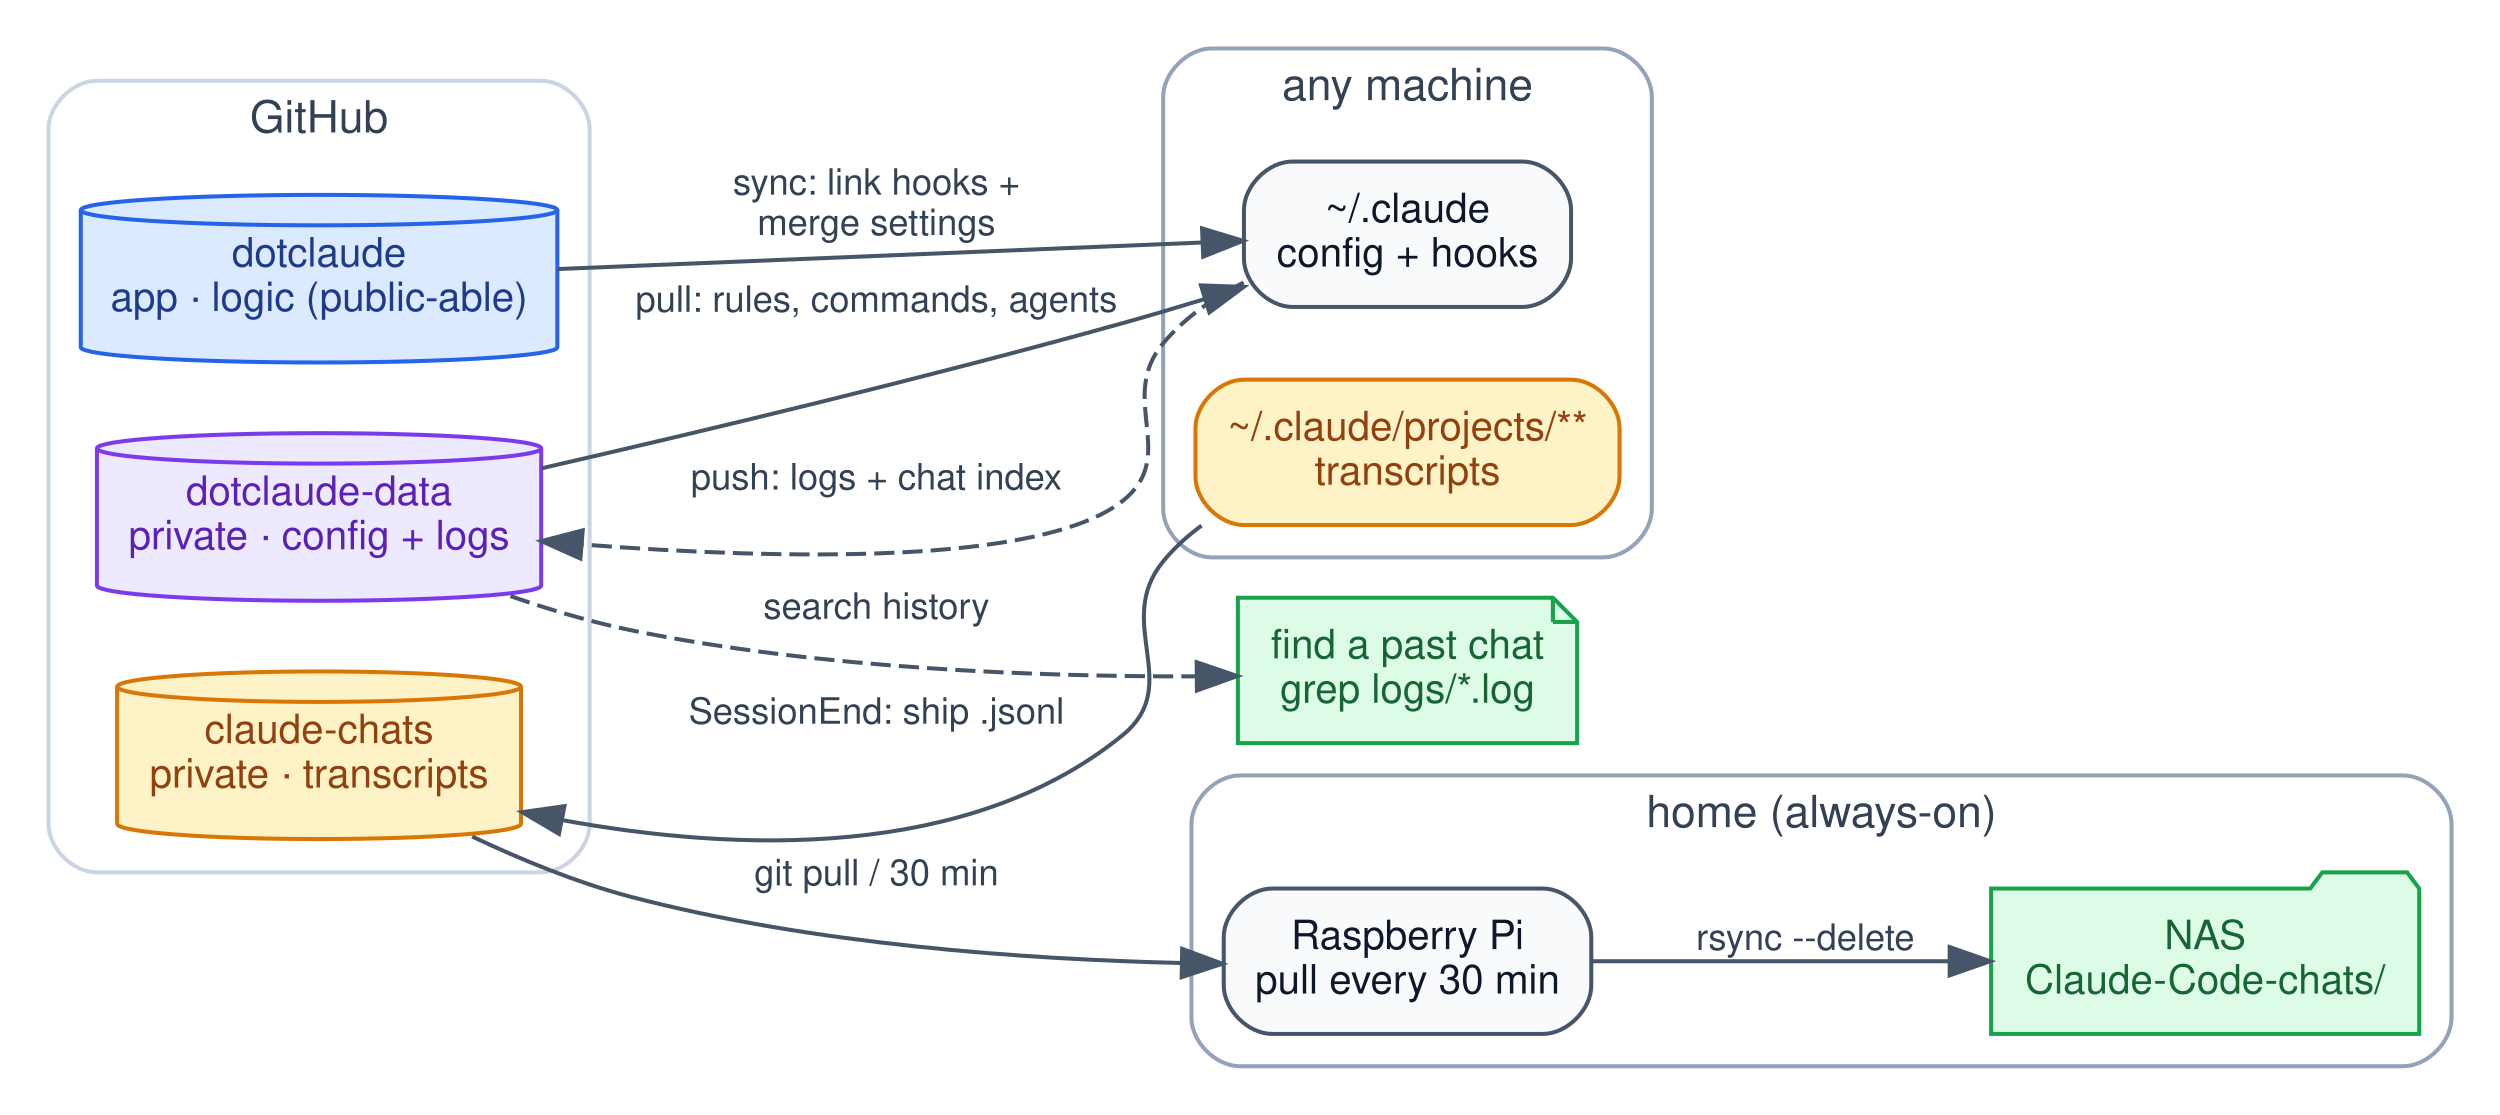
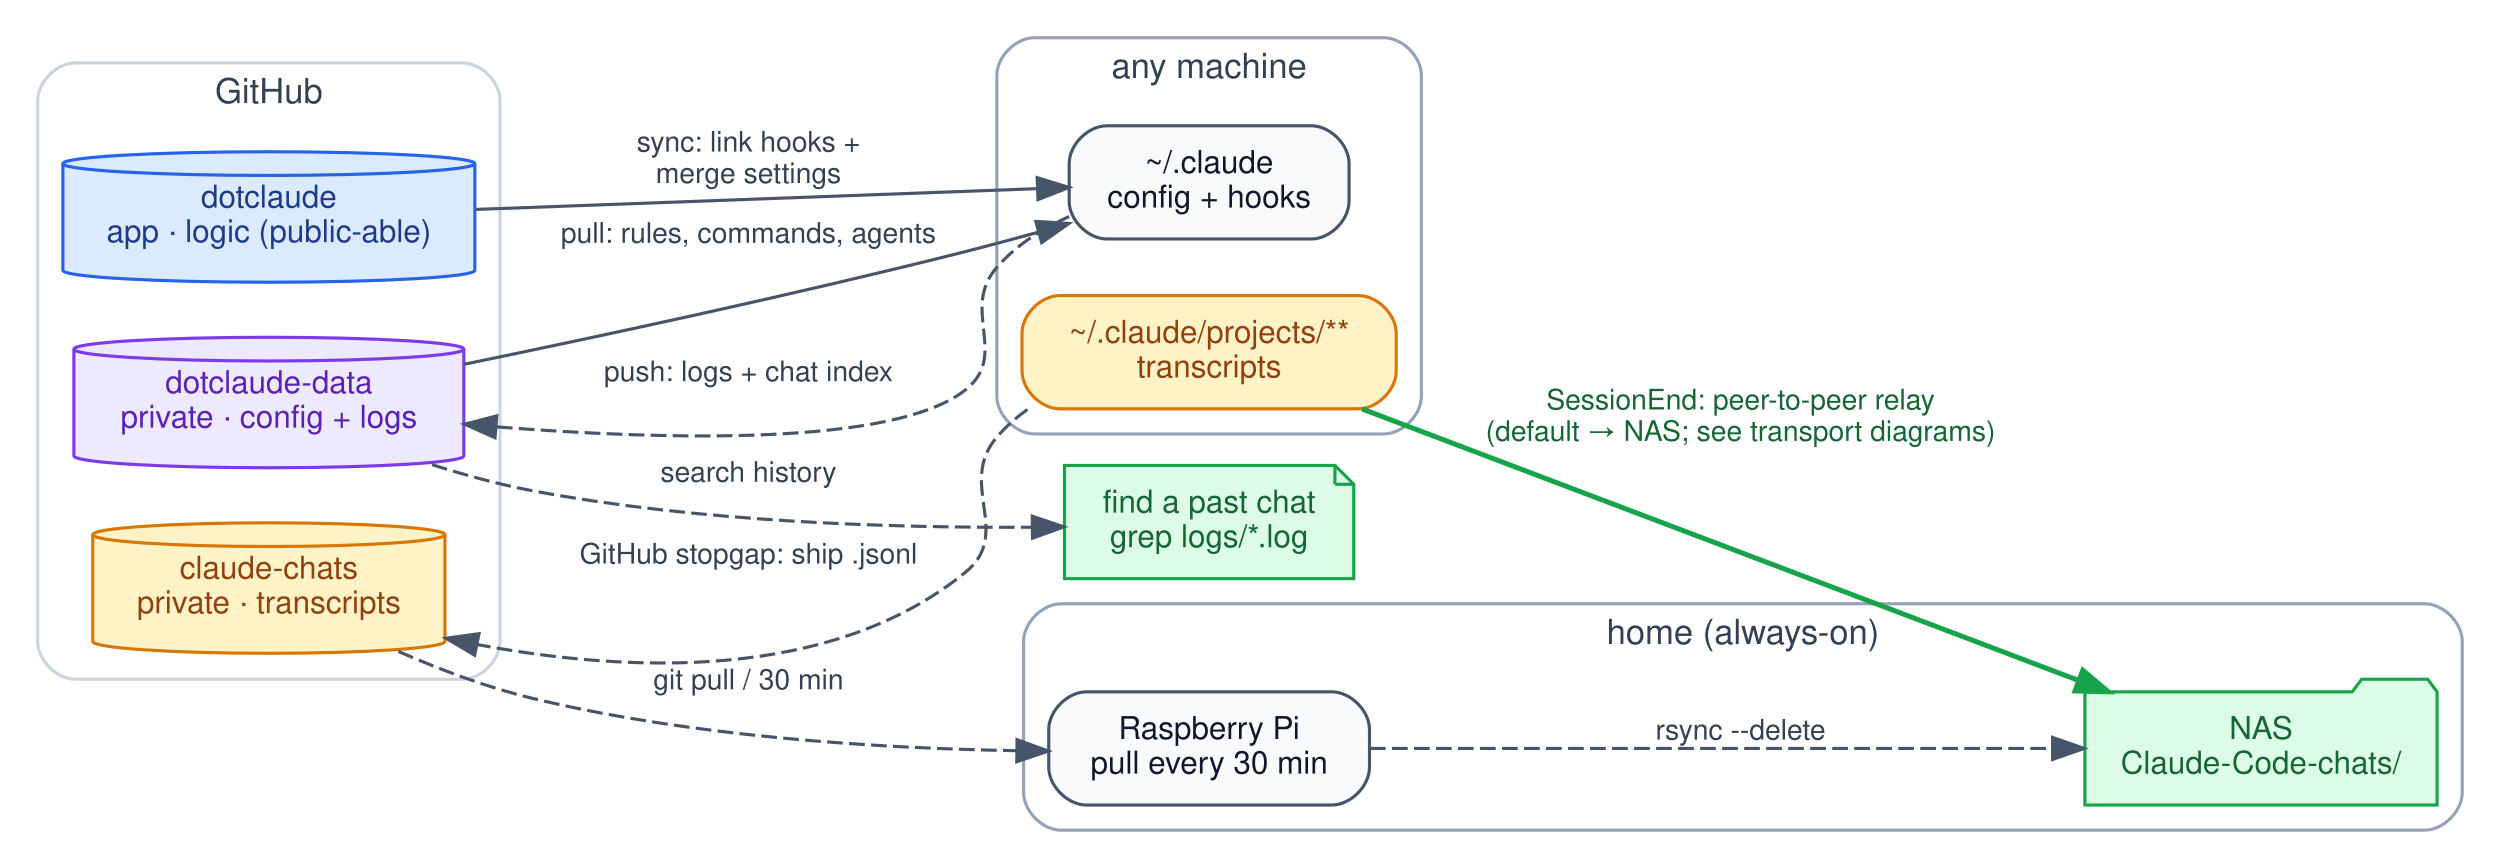
- <svg xmlns="http://www.w3.org/2000/svg" width="619pt" height="276pt" viewBox="0.00 0.00 619.00 276.00">
+ <svg xmlns="http://www.w3.org/2000/svg" width="795pt" height="276pt" viewBox="0.00 0.00 795.00 276.00">
  <g id="graph0" class="graph" transform="scale(1 1) rotate(0) translate(4 272)">
-     <polygon fill="white" stroke="transparent" points="-4,4 -4,-272 615,-272 615,4 -4,4" />
+     <polygon fill="white" stroke="transparent" points="-4,4 -4,-272 791,-272 791,4 -4,4" />
    <g id="clust1" class="cluster">
-       <path fill="white" stroke="#cbd5e1" d="M20,-56C20,-56 130,-56 130,-56 136,-56 142,-62 142,-68 142,-68 142,-240 142,-240 142,-246 136,-252 130,-252 130,-252 20,-252 20,-252 14,-252 8,-246 8,-240 8,-240 8,-68 8,-68 8,-62 14,-56 20,-56" />
-       <text text-anchor="middle" x="75" y="-239.2" font-family="Helvetica" font-size="11.00" fill="#334155">GitHub</text>
+       <path fill="white" stroke="#cbd5e1" d="M20,-56C20,-56 143,-56 143,-56 149,-56 155,-62 155,-68 155,-68 155,-240 155,-240 155,-246 149,-252 143,-252 143,-252 20,-252 20,-252 14,-252 8,-246 8,-240 8,-240 8,-68 8,-68 8,-62 14,-56 20,-56" />
+       <text text-anchor="middle" x="81.5" y="-239.2" font-family="Helvetica,sans-Serif" font-size="11.00" fill="#334155">GitHub</text>
    </g>
    <g id="clust2" class="cluster">
-       <path fill="white" stroke="#94a3b8" d="M296,-134C296,-134 393,-134 393,-134 399,-134 405,-140 405,-146 405,-146 405,-248 405,-248 405,-254 399,-260 393,-260 393,-260 296,-260 296,-260 290,-260 284,-254 284,-248 284,-248 284,-146 284,-146 284,-140 290,-134 296,-134" />
-       <text text-anchor="middle" x="344.5" y="-247.2" font-family="Helvetica" font-size="11.00" fill="#334155">any machine</text>
+       <path fill="white" stroke="#94a3b8" d="M325,-134C325,-134 436,-134 436,-134 442,-134 448,-140 448,-146 448,-146 448,-248 448,-248 448,-254 442,-260 436,-260 436,-260 325,-260 325,-260 319,-260 313,-254 313,-248 313,-248 313,-146 313,-146 313,-140 319,-134 325,-134" />
+       <text text-anchor="middle" x="380.5" y="-247.2" font-family="Helvetica,sans-Serif" font-size="11.00" fill="#334155">any machine</text>
    </g>
    <g id="clust3" class="cluster">
-       <path fill="white" stroke="#94a3b8" d="M303,-8C303,-8 591,-8 591,-8 597,-8 603,-14 603,-20 603,-20 603,-68 603,-68 603,-74 597,-80 591,-80 591,-80 303,-80 303,-80 297,-80 291,-74 291,-68 291,-68 291,-20 291,-20 291,-14 297,-8 303,-8" />
-       <text text-anchor="middle" x="447" y="-67.2" font-family="Helvetica" font-size="11.00" fill="#334155">home (always-on)</text>
+       <path fill="white" stroke="#94a3b8" d="M333.5,-8C333.5,-8 767,-8 767,-8 773,-8 779,-14 779,-20 779,-20 779,-68 779,-68 779,-74 773,-80 767,-80 767,-80 333.5,-80 333.5,-80 327.5,-80 321.5,-74 321.5,-68 321.5,-68 321.5,-20 321.5,-20 321.5,-14 327.5,-8 333.5,-8" />
+       <text text-anchor="middle" x="550.25" y="-67.2" font-family="Helvetica,sans-Serif" font-size="11.00" fill="#334155">home (always-on)</text>
    </g>
    <g id="node1" class="node">
-       <path fill="#dbeafe" stroke="#2563eb" d="M134,-219.98C134,-222.06 107.56,-223.75 75,-223.75 42.44,-223.75 16,-222.06 16,-219.98 16,-219.98 16,-186.02 16,-186.02 16,-183.94 42.44,-182.25 75,-182.25 107.56,-182.25 134,-183.94 134,-186.02 134,-186.02 134,-219.98 134,-219.98" />
-       <path fill="none" stroke="#2563eb" d="M134,-219.98C134,-217.9 107.56,-216.21 75,-216.21 42.44,-216.21 16,-217.9 16,-219.98" />
-       <text text-anchor="middle" x="75" y="-206" font-family="Helvetica" font-size="10.00" fill="#1e3a8a">dotclaude</text>
-       <text text-anchor="middle" x="75" y="-195" font-family="Helvetica" font-size="10.00" fill="#1e3a8a">app · logic (public-able)</text>
+       <path fill="#dbeafe" stroke="#2563eb" d="M147,-219.98C147,-222.06 117.64,-223.75 81.5,-223.75 45.36,-223.75 16,-222.06 16,-219.98 16,-219.98 16,-186.02 16,-186.02 16,-183.94 45.36,-182.25 81.5,-182.25 117.64,-182.25 147,-183.94 147,-186.02 147,-186.02 147,-219.98 147,-219.98" />
+       <path fill="none" stroke="#2563eb" d="M147,-219.98C147,-217.9 117.64,-216.21 81.5,-216.21 45.36,-216.21 16,-217.9 16,-219.98" />
+       <text text-anchor="middle" x="81.5" y="-206" font-family="Helvetica,sans-Serif" font-size="10.00" fill="#1e3a8a">dotclaude</text>
+       <text text-anchor="middle" x="81.5" y="-195" font-family="Helvetica,sans-Serif" font-size="10.00" fill="#1e3a8a">app · logic (public-able)</text>
    </g>
    <g id="node4" class="node">
-       <path fill="#f8fafc" stroke="#475569" d="M373,-232C373,-232 316,-232 316,-232 310,-232 304,-226 304,-220 304,-220 304,-208 304,-208 304,-202 310,-196 316,-196 316,-196 373,-196 373,-196 379,-196 385,-202 385,-208 385,-208 385,-220 385,-220 385,-226 379,-232 373,-232" />
-       <text text-anchor="middle" x="344.5" y="-217" font-family="Helvetica" font-size="10.00" fill="#0f172a">~/.claude</text>
-       <text text-anchor="middle" x="344.5" y="-206" font-family="Helvetica" font-size="10.00" fill="#0f172a">config + hooks</text>
+       <path fill="#f8fafc" stroke="#475569" d="M413,-232C413,-232 348,-232 348,-232 342,-232 336,-226 336,-220 336,-220 336,-208 336,-208 336,-202 342,-196 348,-196 348,-196 413,-196 413,-196 419,-196 425,-202 425,-208 425,-208 425,-220 425,-220 425,-226 419,-232 413,-232" />
+       <text text-anchor="middle" x="380.5" y="-217" font-family="Helvetica,sans-Serif" font-size="10.00" fill="#0f172a">~/.claude</text>
+       <text text-anchor="middle" x="380.5" y="-206" font-family="Helvetica,sans-Serif" font-size="10.00" fill="#0f172a">config + hooks</text>
    </g>
    <g id="edge1" class="edge">
-       <path fill="none" stroke="#475569" d="M134.04,-205.39C181.66,-207.34 248.36,-210.09 293.6,-211.95" />
-       <polygon fill="#475569" stroke="#475569" points="293.63,-215.45 303.76,-212.37 293.92,-208.46 293.63,-215.45" />
-       <text text-anchor="middle" x="213" y="-223.8" font-family="Helvetica" font-size="9.00" fill="#334155">sync: link hooks +</text>
-       <text text-anchor="middle" x="213" y="-213.8" font-family="Helvetica" font-size="9.00" fill="#334155">merge settings</text>
+       <path fill="none" stroke="#475569" d="M147.31,-205.4C200.69,-207.38 275.5,-210.15 325.63,-212" />
+       <polygon fill="#475569" stroke="#475569" points="325.82,-215.51 335.94,-212.39 326.08,-208.52 325.82,-215.51" />
+       <text text-anchor="middle" x="234" y="-223.8" font-family="Helvetica,sans-Serif" font-size="9.00" fill="#334155">sync: link hooks +</text>
+       <text text-anchor="middle" x="234" y="-213.8" font-family="Helvetica,sans-Serif" font-size="9.00" fill="#334155">merge settings</text>
    </g>
    <g id="node2" class="node">
-       <path fill="#ede9fe" stroke="#7c3aed" d="M130,-160.98C130,-163.06 105.35,-164.75 75,-164.75 44.65,-164.75 20,-163.06 20,-160.98 20,-160.98 20,-127.02 20,-127.02 20,-124.94 44.65,-123.25 75,-123.25 105.35,-123.25 130,-124.94 130,-127.02 130,-127.02 130,-160.98 130,-160.98" />
-       <path fill="none" stroke="#7c3aed" d="M130,-160.98C130,-158.9 105.35,-157.21 75,-157.21 44.65,-157.21 20,-158.9 20,-160.98" />
-       <text text-anchor="middle" x="75" y="-147" font-family="Helvetica" font-size="10.00" fill="#5b21b6">dotclaude-data</text>
-       <text text-anchor="middle" x="75" y="-136" font-family="Helvetica" font-size="10.00" fill="#5b21b6">private · config + logs</text>
+       <path fill="#ede9fe" stroke="#7c3aed" d="M143.5,-160.98C143.5,-163.06 115.71,-164.75 81.5,-164.75 47.29,-164.75 19.5,-163.06 19.5,-160.98 19.5,-160.98 19.5,-127.02 19.5,-127.02 19.5,-124.94 47.29,-123.25 81.5,-123.25 115.71,-123.25 143.5,-124.94 143.5,-127.02 143.5,-127.02 143.5,-160.98 143.5,-160.98" />
+       <path fill="none" stroke="#7c3aed" d="M143.5,-160.98C143.5,-158.9 115.71,-157.21 81.5,-157.21 47.29,-157.21 19.5,-158.9 19.5,-160.98" />
+       <text text-anchor="middle" x="81.5" y="-147" font-family="Helvetica,sans-Serif" font-size="10.00" fill="#5b21b6">dotclaude-data</text>
+       <text text-anchor="middle" x="81.5" y="-136" font-family="Helvetica,sans-Serif" font-size="10.00" fill="#5b21b6">private · config + logs</text>
    </g>
    <g id="edge2" class="edge">
-       <path fill="none" stroke="#475569" d="M130.04,-156.04C169.99,-165.2 225.62,-178.5 274,-192 280.55,-193.83 287.42,-195.86 294.17,-197.93" />
-       <polygon fill="#475569" stroke="#475569" points="293.36,-201.34 303.95,-200.96 295.44,-194.65 293.36,-201.34" />
-       <text text-anchor="middle" x="213" y="-194.8" font-family="Helvetica" font-size="9.00" fill="#334155">pull: rules, commands, agents</text>
+       <path fill="none" stroke="#475569" d="M143.59,-156.17C187.99,-165.3 249.44,-178.48 303,-192 310.54,-193.9 318.46,-196.03 326.22,-198.19" />
+       <polygon fill="#475569" stroke="#475569" points="325.37,-201.59 335.94,-200.94 327.27,-194.85 325.37,-201.59" />
+       <text text-anchor="middle" x="234" y="-194.8" font-family="Helvetica,sans-Serif" font-size="9.00" fill="#334155">pull: rules, commands, agents</text>
    </g>
    <g id="node8" class="node">
-       <polygon fill="#dcfce7" stroke="#16a34a" points="380.5,-124 302.5,-124 302.5,-88 386.5,-88 386.5,-118 380.5,-124" />
-       <polyline fill="none" stroke="#16a34a" points="380.5,-124 380.5,-118 " />
-       <polyline fill="none" stroke="#16a34a" points="386.5,-118 380.5,-118 " />
-       <text text-anchor="middle" x="344.5" y="-109" font-family="Helvetica" font-size="10.00" fill="#166534">find a past chat</text>
-       <text text-anchor="middle" x="344.5" y="-98" font-family="Helvetica" font-size="10.00" fill="#166534">grep logs/*.log</text>
+       <polygon fill="#dcfce7" stroke="#16a34a" points="420.5,-124 334.5,-124 334.5,-88 426.5,-88 426.5,-118 420.5,-124" />
+       <polyline fill="none" stroke="#16a34a" points="420.5,-124 420.5,-118 " />
+       <polyline fill="none" stroke="#16a34a" points="426.5,-118 420.5,-118 " />
+       <text text-anchor="middle" x="380.5" y="-109" font-family="Helvetica,sans-Serif" font-size="10.00" fill="#166534">find a past chat</text>
+       <text text-anchor="middle" x="380.5" y="-98" font-family="Helvetica,sans-Serif" font-size="10.00" fill="#166534">grep logs/*.log</text>
+     </g>
+     <g id="edge8" class="edge">
+       <path fill="none" stroke="#475569" stroke-dasharray="5,2" d="M133.39,-124.25C143.71,-120.95 154.6,-117.97 165,-116 218.41,-105.9 280.57,-104.06 324.18,-104.35" />
+       <polygon fill="#475569" stroke="#475569" points="324.26,-107.85 334.29,-104.46 324.33,-100.85 324.26,-107.85" />
+       <text text-anchor="middle" x="234" y="-118.8" font-family="Helvetica,sans-Serif" font-size="9.00" fill="#334155">search history</text>
+     </g>
+     <g id="node3" class="node">
+       <path fill="#fef3c7" stroke="#d97706" d="M137.5,-101.98C137.5,-104.06 112.4,-105.75 81.5,-105.75 50.6,-105.75 25.5,-104.06 25.5,-101.98 25.5,-101.98 25.5,-68.02 25.5,-68.02 25.5,-65.94 50.6,-64.25 81.5,-64.25 112.4,-64.25 137.5,-65.94 137.5,-68.02 137.5,-68.02 137.5,-101.98 137.5,-101.98" />
+       <path fill="none" stroke="#d97706" d="M137.5,-101.98C137.5,-99.9 112.4,-98.21 81.5,-98.21 50.6,-98.21 25.5,-99.9 25.5,-101.98" />
+       <text text-anchor="middle" x="81.5" y="-88" font-family="Helvetica,sans-Serif" font-size="10.00" fill="#92400e">claude-chats</text>
+       <text text-anchor="middle" x="81.5" y="-77" font-family="Helvetica,sans-Serif" font-size="10.00" fill="#92400e">private · transcripts</text>
+     </g>
+     <g id="node6" class="node">
+       <path fill="#f8fafc" stroke="#475569" d="M419.5,-52C419.5,-52 341.5,-52 341.5,-52 335.5,-52 329.5,-46 329.5,-40 329.5,-40 329.5,-28 329.5,-28 329.5,-22 335.5,-16 341.5,-16 341.5,-16 419.5,-16 419.5,-16 425.5,-16 431.5,-22 431.5,-28 431.5,-28 431.5,-40 431.5,-40 431.5,-46 425.5,-52 419.5,-52" />
+       <text text-anchor="middle" x="380.5" y="-37" font-family="Helvetica,sans-Serif" font-size="10.00" fill="#0f172a">Raspberry Pi</text>
+       <text text-anchor="middle" x="380.5" y="-26" font-family="Helvetica,sans-Serif" font-size="10.00" fill="#0f172a">pull every 30 min</text>
+     </g>
+     <g id="edge6" class="edge">
+       <path fill="none" stroke="#475569" stroke-dasharray="5,2" d="M122.72,-64.83C135.89,-59.08 150.79,-53.45 165,-50 216.07,-37.62 275.81,-34.02 319.25,-33.28" />
+       <polygon fill="#475569" stroke="#475569" points="319.42,-36.78 329.37,-33.16 319.33,-29.78 319.42,-36.78" />
+       <text text-anchor="middle" x="234" y="-52.8" font-family="Helvetica,sans-Serif" font-size="9.00" fill="#334155">git pull / 30 min</text>
+     </g>
+     <g id="edge3" class="edge">
+       <path fill="none" stroke="#475569" stroke-dasharray="5,2" d="M336,-203.15C327.4,-199.27 319.15,-194.04 313,-187 301.23,-173.52 317.04,-159.1 303,-148 280.59,-130.28 209.4,-131.86 153.9,-136.26" />
+       <polygon fill="#475569" stroke="#475569" points="153.41,-132.79 143.73,-137.11 153.99,-139.76 153.41,-132.79" />
+       <text text-anchor="middle" x="234" y="-150.8" font-family="Helvetica,sans-Serif" font-size="9.00" fill="#334155">push: logs + chat index</text>
+     </g>
+     <g id="node5" class="node">
+       <path fill="#fef3c7" stroke="#d97706" d="M428,-178C428,-178 333,-178 333,-178 327,-178 321,-172 321,-166 321,-166 321,-154 321,-154 321,-148 327,-142 333,-142 333,-142 428,-142 428,-142 434,-142 440,-148 440,-154 440,-154 440,-166 440,-166 440,-172 434,-178 428,-178" />
+       <text text-anchor="middle" x="380.5" y="-163" font-family="Helvetica,sans-Serif" font-size="10.00" fill="#92400e">~/.claude/projects/**</text>
+       <text text-anchor="middle" x="380.5" y="-152" font-family="Helvetica,sans-Serif" font-size="10.00" fill="#92400e">transcripts</text>
+     </g>
+     <g id="edge5" class="edge">
+       <path fill="none" stroke="#475569" stroke-dasharray="5,2" d="M322.72,-141.79C319.13,-139.23 315.83,-136.32 313,-133 300.26,-118.08 318.23,-102.38 303,-90 260.28,-55.28 196,-57.98 147.84,-67.02" />
+       <polygon fill="#475569" stroke="#475569" points="146.94,-63.63 137.83,-69.04 148.32,-70.49 146.94,-63.63" />
+       <text text-anchor="middle" x="234" y="-92.8" font-family="Helvetica,sans-Serif" font-size="9.00" fill="#334155">GitHub stopgap: ship .jsonl</text>
+     </g>
+     <g id="node7" class="node">
+       <polygon fill="#dcfce7" stroke="#16a34a" points="771,-52 768,-56 747,-56 744,-52 659,-52 659,-16 771,-16 771,-52" />
+       <text text-anchor="middle" x="715" y="-37" font-family="Helvetica,sans-Serif" font-size="10.00" fill="#166534">NAS</text>
+       <text text-anchor="middle" x="715" y="-26" font-family="Helvetica,sans-Serif" font-size="10.00" fill="#166534">Claude-Code-chats/</text>
+     </g>
+     <g id="edge4" class="edge">
+       <path fill="none" stroke="#16a34a" stroke-width="1.6" d="M429.14,-141.95C489.26,-119.16 592.57,-80.02 656.87,-55.65" />
+       <polygon fill="#16a34a" stroke="#16a34a" stroke-width="1.6" points="658.34,-58.84 666.45,-52.02 655.86,-52.29 658.34,-58.84" />
+       <text text-anchor="middle" x="549.5" y="-141.8" font-family="Helvetica,sans-Serif" font-size="9.00" fill="#166534">SessionEnd: peer-to-peer relay</text>
+       <text text-anchor="middle" x="549.5" y="-131.8" font-family="Helvetica,sans-Serif" font-size="9.00" fill="#166534">(default → NAS; see transport diagrams)</text>
    </g>
    <g id="edge7" class="edge">
-       <path fill="none" stroke="#475569" stroke-dasharray="5,2" d="M122.38,-124.41C132.02,-121.06 142.22,-118.01 152,-116 198.85,-106.38 253.42,-104.41 292.3,-104.53" />
-       <polygon fill="#475569" stroke="#475569" points="292.3,-108.03 302.33,-104.61 292.36,-101.03 292.3,-108.03" />
-       <text text-anchor="middle" x="213" y="-118.8" font-family="Helvetica" font-size="9.00" fill="#334155">search history</text>
-     </g>
-     <g id="node3" class="node">
-       <path fill="#fef3c7" stroke="#d97706" d="M125,-101.98C125,-104.06 102.59,-105.75 75,-105.75 47.41,-105.75 25,-104.06 25,-101.98 25,-101.98 25,-68.02 25,-68.02 25,-65.94 47.41,-64.25 75,-64.25 102.59,-64.25 125,-65.94 125,-68.02 125,-68.02 125,-101.98 125,-101.98" />
-       <path fill="none" stroke="#d97706" d="M125,-101.98C125,-99.9 102.59,-98.21 75,-98.21 47.41,-98.21 25,-99.9 25,-101.98" />
-       <text text-anchor="middle" x="75" y="-88" font-family="Helvetica" font-size="10.00" fill="#92400e">claude-chats</text>
-       <text text-anchor="middle" x="75" y="-77" font-family="Helvetica" font-size="10.00" fill="#92400e">private · transcripts</text>
-     </g>
-     <g id="node6" class="node">
-       <path fill="#f8fafc" stroke="#475569" d="M378,-52C378,-52 311,-52 311,-52 305,-52 299,-46 299,-40 299,-40 299,-28 299,-28 299,-22 305,-16 311,-16 311,-16 378,-16 378,-16 384,-16 390,-22 390,-28 390,-28 390,-40 390,-40 390,-46 384,-52 378,-52" />
-       <text text-anchor="middle" x="344.5" y="-37" font-family="Helvetica" font-size="10.00" fill="#0f172a">Raspberry Pi</text>
-       <text text-anchor="middle" x="344.5" y="-26" font-family="Helvetica" font-size="10.00" fill="#0f172a">pull every 30 min</text>
-     </g>
-     <g id="edge5" class="edge">
-       <path fill="none" stroke="#475569" d="M112.92,-64.87C125.04,-59.12 138.8,-53.48 152,-50 197.02,-38.15 249.85,-34.46 288.61,-33.56" />
-       <polygon fill="#475569" stroke="#475569" points="288.71,-37.06 298.64,-33.38 288.58,-30.06 288.71,-37.06" />
-       <text text-anchor="middle" x="213" y="-52.8" font-family="Helvetica" font-size="9.00" fill="#334155">git pull / 30 min</text>
-     </g>
-     <g id="edge3" class="edge">
-       <path fill="none" stroke="#475569" stroke-dasharray="5,2" d="M303.91,-202.06C296.45,-198.27 289.32,-193.34 284,-187 272.5,-173.29 288.03,-159.11 274,-148 253.89,-132.07 189.95,-133.35 140.11,-137.19" />
-       <polygon fill="#475569" stroke="#475569" points="139.71,-133.71 130.03,-138.02 140.28,-140.69 139.71,-133.71" />
-       <text text-anchor="middle" x="213" y="-150.8" font-family="Helvetica" font-size="9.00" fill="#334155">push: logs + chat index</text>
-     </g>
-     <g id="node5" class="node">
-       <path fill="#fef3c7" stroke="#d97706" d="M385,-178C385,-178 304,-178 304,-178 298,-178 292,-172 292,-166 292,-166 292,-154 292,-154 292,-148 298,-142 304,-142 304,-142 385,-142 385,-142 391,-142 397,-148 397,-154 397,-154 397,-166 397,-166 397,-172 391,-178 385,-178" />
-       <text text-anchor="middle" x="344.5" y="-163" font-family="Helvetica" font-size="10.00" fill="#92400e">~/.claude/projects/**</text>
-       <text text-anchor="middle" x="344.5" y="-152" font-family="Helvetica" font-size="10.00" fill="#92400e">transcripts</text>
-     </g>
-     <g id="edge4" class="edge">
-       <path fill="none" stroke="#475569" d="M293.49,-141.86C289.97,-139.27 286.73,-136.33 284,-133 271.56,-117.83 289.21,-102.4 274,-90 235.79,-58.86 178.3,-61.03 135.09,-68.96" />
-       <polygon fill="#475569" stroke="#475569" points="134.4,-65.53 125.27,-70.91 135.76,-72.4 134.4,-65.53" />
-       <text text-anchor="middle" x="213" y="-92.8" font-family="Helvetica" font-size="9.00" fill="#334155">SessionEnd: ship .jsonl</text>
-     </g>
-     <g id="node7" class="node">
-       <polygon fill="#dcfce7" stroke="#16a34a" points="595,-52 592,-56 571,-56 568,-52 489,-52 489,-16 595,-16 595,-52" />
-       <text text-anchor="middle" x="542" y="-37" font-family="Helvetica" font-size="10.00" fill="#166534">NAS</text>
-       <text text-anchor="middle" x="542" y="-26" font-family="Helvetica" font-size="10.00" fill="#166534">Claude-Code-chats/</text>
-     </g>
-     <g id="edge6" class="edge">
-       <path fill="none" stroke="#475569" d="M390.35,-34C416.46,-34 449.76,-34 478.42,-34" />
-       <polygon fill="#475569" stroke="#475569" points="478.74,-37.5 488.74,-34 478.74,-30.5 478.74,-37.5" />
-       <text text-anchor="middle" x="443" y="-36.8" font-family="Helvetica" font-size="9.00" fill="#334155">rsync --delete</text>
+       <path fill="none" stroke="#475569" stroke-dasharray="5,2" d="M431.64,-34C489.47,-34 584.73,-34 648.41,-34" />
+       <polygon fill="#475569" stroke="#475569" points="648.73,-37.5 658.73,-34 648.73,-30.5 648.73,-37.5" />
+       <text text-anchor="middle" x="549.5" y="-36.8" font-family="Helvetica,sans-Serif" font-size="9.00" fill="#334155">rsync --delete</text>
    </g>
  </g>
</svg>
